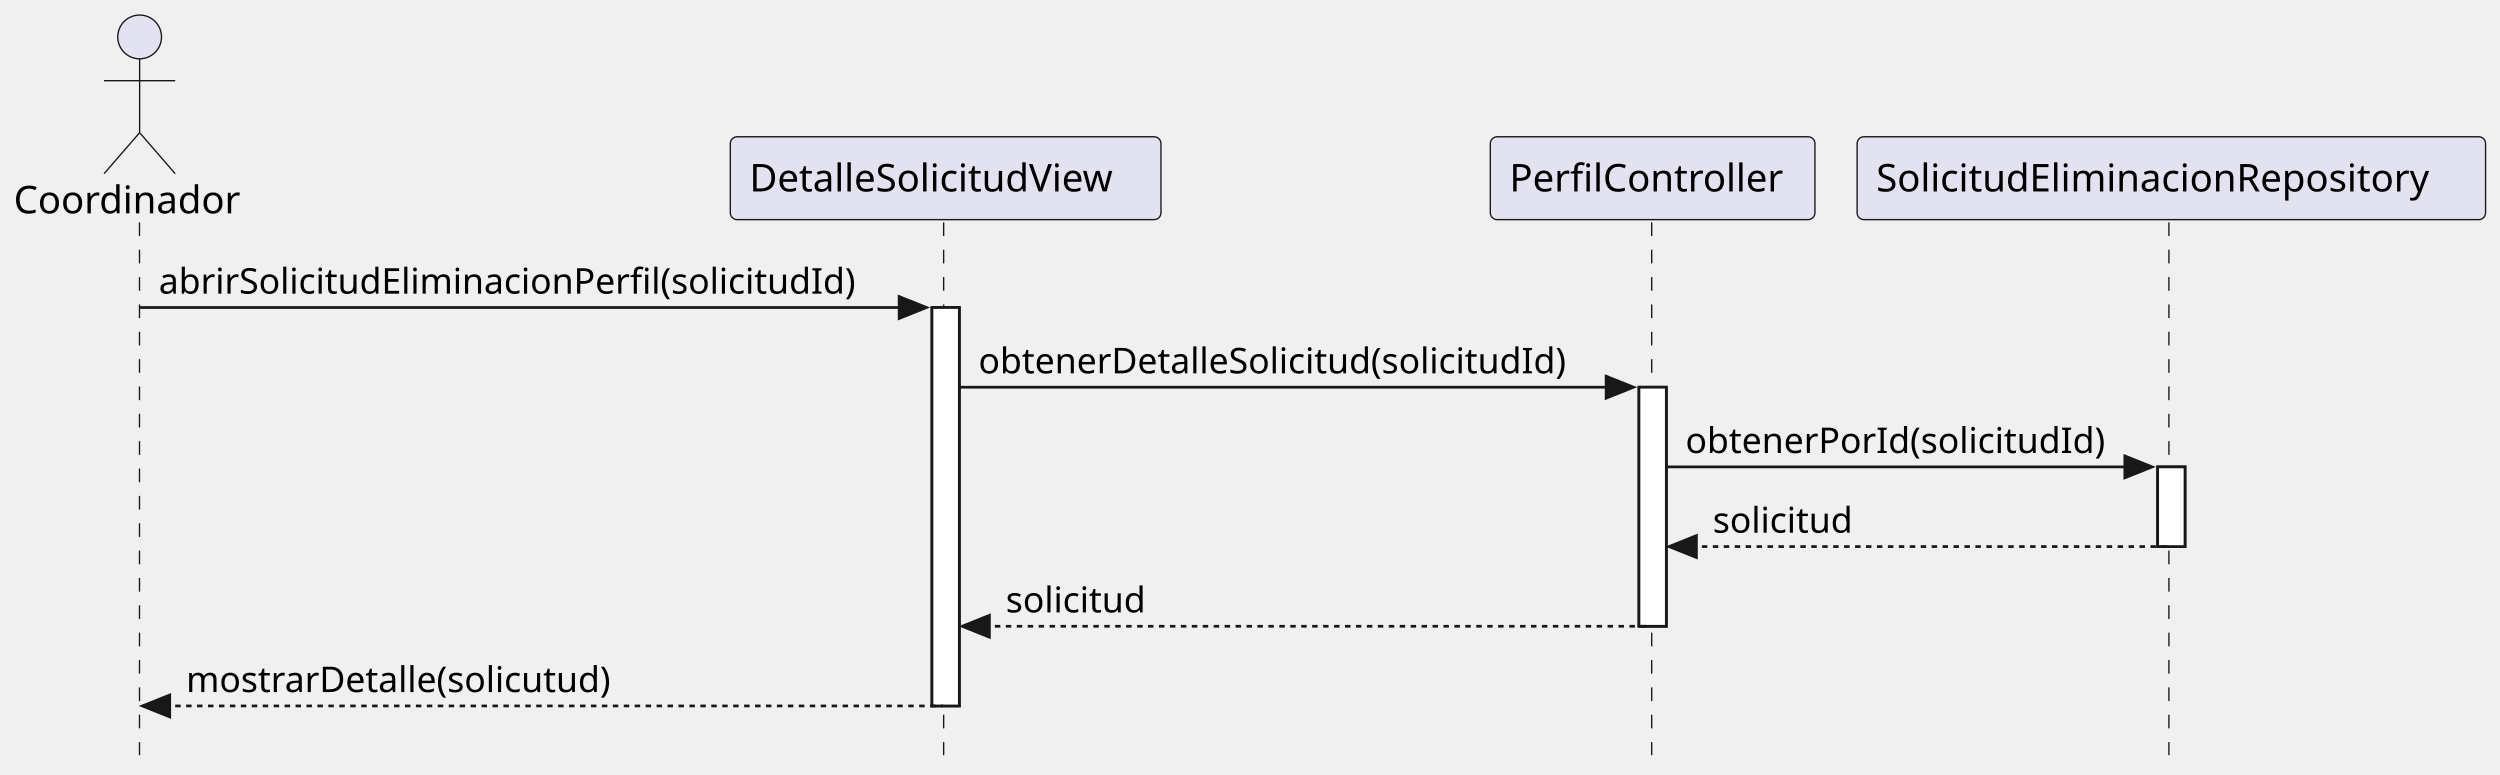
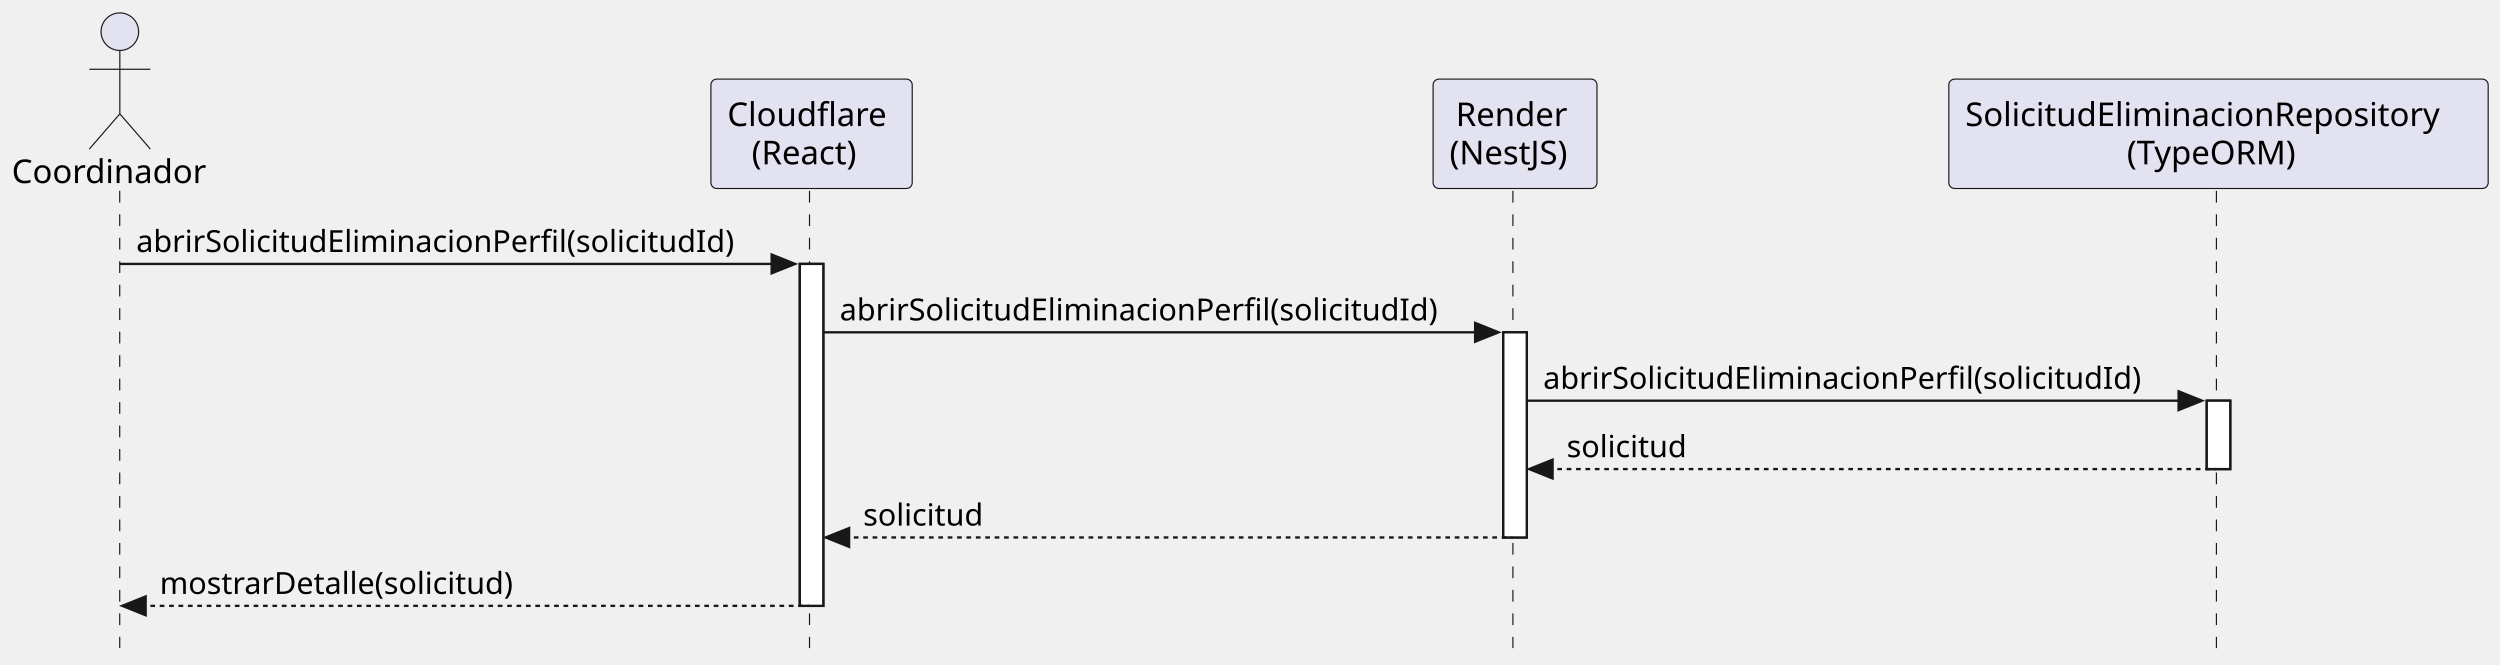
- <svg xmlns="http://www.w3.org/2000/svg" contentStyleType="text/css" data-diagram-type="SEQUENCE" height="283px" preserveAspectRatio="none" style="width:914px;height:283px;background:#FFFFFF;" version="1.1" viewBox="0 0 914 283" width="914px" zoomAndPan="magnify">
+ <svg xmlns="http://www.w3.org/2000/svg" contentStyleType="text/css" data-diagram-type="SEQUENCE" height="283px" preserveAspectRatio="none" style="width:1065px;height:283px;background:#FFFFFF;" version="1.1" viewBox="0 0 1065 283" width="1065px" zoomAndPan="magnify">
  <defs />
  <g>
    <g>
      <rect fill="#FFFFFF" height="145.664" style="stroke:#181818;stroke-width:1;" width="10" x="340.726" y="112.43" />
    </g>
    <g>
-       <rect fill="#FFFFFF" height="87.398" style="stroke:#181818;stroke-width:1;" width="10" x="599.207" y="141.562" />
+       <rect fill="#FFFFFF" height="87.398" style="stroke:#181818;stroke-width:1;" width="10" x="640.403" y="141.562" />
    </g>
    <g>
-       <rect fill="#FFFFFF" height="29.133" style="stroke:#181818;stroke-width:1;" width="10" x="788.84" y="170.695" />
+       <rect fill="#FFFFFF" height="29.133" style="stroke:#181818;stroke-width:1;" width="10" x="940.08" y="170.695" />
    </g>
    <g class="participant-lifeline" data-entity-uid="part1" data-qualified-name="Coordinador" id="part1-lifeline">
      <g>
        <rect fill="#000000" fill-opacity="0" height="194.797" width="8" x="47.049" y="81.297" />
        <line style="stroke:#181818;stroke-width:0.5;stroke-dasharray:5,5;" x1="51" x2="51" y1="81.297" y2="276.094" />
      </g>
    </g>
    <g class="participant-lifeline" data-entity-uid="part2" data-qualified-name="View" id="part2-lifeline">
      <g>
        <rect fill="#000000" fill-opacity="0" height="194.797" width="8" x="341.726" y="81.297" />
-         <line style="stroke:#181818;stroke-width:0.5;stroke-dasharray:5,5;" x1="345" x2="345" y1="81.297" y2="276.094" />
+         <line style="stroke:#181818;stroke-width:0.5;stroke-dasharray:5,5;" x1="344.848" x2="344.848" y1="81.297" y2="276.094" />
      </g>
    </g>
    <g class="participant-lifeline" data-entity-uid="part3" data-qualified-name="Controller" id="part3-lifeline">
      <g>
-         <rect fill="#000000" fill-opacity="0" height="194.797" width="8" x="600.207" y="81.297" />
-         <line style="stroke:#181818;stroke-width:0.5;stroke-dasharray:5,5;" x1="603.86" x2="603.86" y1="81.297" y2="276.094" />
+         <rect fill="#000000" fill-opacity="0" height="194.797" width="8" x="641.403" y="81.297" />
+         <line style="stroke:#181818;stroke-width:0.5;stroke-dasharray:5,5;" x1="644.499" x2="644.499" y1="81.297" y2="276.094" />
      </g>
    </g>
    <g class="participant-lifeline" data-entity-uid="part4" data-qualified-name="Repo" id="part4-lifeline">
      <g>
-         <rect fill="#000000" fill-opacity="0" height="194.797" width="8" x="789.84" y="81.297" />
-         <line style="stroke:#181818;stroke-width:0.5;stroke-dasharray:5,5;" x1="792.956" x2="792.956" y1="81.297" y2="276.094" />
+         <rect fill="#000000" fill-opacity="0" height="194.797" width="8" x="941.08" y="81.297" />
+         <line style="stroke:#181818;stroke-width:0.5;stroke-dasharray:5,5;" x1="944.195" x2="944.195" y1="81.297" y2="276.094" />
      </g>
    </g>
    <g class="participant participant-head" data-entity-uid="part1" data-qualified-name="Coordinador" id="part1-head">
      <text fill="#000000" font-family="sans-serif" font-size="14" lengthAdjust="spacing" textLength="86.099" x="5" y="77.995">Coordinador</text>
      <ellipse cx="51.049" cy="13.5" fill="#E2E2F0" rx="8" ry="8" style="stroke:#181818;stroke-width:0.5;" />
      <path d="M51.049,21.5 L51.049,48.5 M38.049,29.5 L64.049,29.5 M51.049,48.5 L38.049,63.5 M51.049,48.5 L64.049,63.5" fill="none" style="stroke:#181818;stroke-width:0.5;" />
    </g>
    <g class="participant participant-head" data-entity-uid="part2" data-qualified-name="View" id="part2-head">
-       <rect fill="#E2E2F0" height="30.297" rx="2.5" ry="2.5" style="stroke:#181818;stroke-width:0.5;" width="157.452" x="267" y="50" />
-       <text fill="#000000" font-family="sans-serif" font-size="14" lengthAdjust="spacing" textLength="143.452" x="274" y="69.995">DetalleSolicitudView</text>
+       <rect fill="#E2E2F0" height="46.594" rx="2.5" ry="2.5" style="stroke:#181818;stroke-width:0.5;" width="85.757" x="302.848" y="33.703" />
+       <text fill="#000000" font-family="sans-serif" font-size="14" lengthAdjust="spacing" textLength="71.757" x="309.848" y="53.698">Cloudflare</text>
+       <text fill="#000000" font-family="sans-serif" font-size="14" lengthAdjust="spacing" textLength="51.03" x="320.211" y="69.995">(React)</text>
    </g>
    <g class="participant participant-head" data-entity-uid="part3" data-qualified-name="Controller" id="part3-head">
-       <rect fill="#E2E2F0" height="30.297" rx="2.5" ry="2.5" style="stroke:#181818;stroke-width:0.5;" width="118.692" x="544.86" y="50" />
-       <text fill="#000000" font-family="sans-serif" font-size="14" lengthAdjust="spacing" textLength="104.692" x="551.86" y="69.995">PerfilController</text>
+       <rect fill="#E2E2F0" height="46.594" rx="2.5" ry="2.5" style="stroke:#181818;stroke-width:0.5;" width="69.809" x="610.499" y="33.703" />
+       <text fill="#000000" font-family="sans-serif" font-size="14" lengthAdjust="spacing" textLength="50.47" x="620.168" y="53.698">Render</text>
+       <text fill="#000000" font-family="sans-serif" font-size="14" lengthAdjust="spacing" textLength="55.809" x="617.499" y="69.995">(NestJS)</text>
    </g>
    <g class="participant participant-head" data-entity-uid="part4" data-qualified-name="Repo" id="part4-head">
-       <rect fill="#E2E2F0" height="30.297" rx="2.5" ry="2.5" style="stroke:#181818;stroke-width:0.5;" width="229.769" x="678.956" y="50" />
-       <text fill="#000000" font-family="sans-serif" font-size="14" lengthAdjust="spacing" textLength="215.769" x="685.956" y="69.995">SolicitudEliminacionRepository</text>
+       <rect fill="#E2E2F0" height="46.594" rx="2.5" ry="2.5" style="stroke:#181818;stroke-width:0.5;" width="229.769" x="830.195" y="33.703" />
+       <text fill="#000000" font-family="sans-serif" font-size="14" lengthAdjust="spacing" textLength="215.769" x="837.195" y="53.698">SolicitudEliminacionRepository</text>
+       <text fill="#000000" font-family="sans-serif" font-size="14" lengthAdjust="spacing" textLength="78.087" x="906.036" y="69.995">(TypeORM)</text>
    </g>
    <g>
      <rect fill="#FFFFFF" height="145.664" style="stroke:#181818;stroke-width:1;" width="10" x="340.726" y="112.43" />
    </g>
    <g>
-       <rect fill="#FFFFFF" height="87.398" style="stroke:#181818;stroke-width:1;" width="10" x="599.207" y="141.562" />
+       <rect fill="#FFFFFF" height="87.398" style="stroke:#181818;stroke-width:1;" width="10" x="640.403" y="141.562" />
    </g>
    <g>
-       <rect fill="#FFFFFF" height="29.133" style="stroke:#181818;stroke-width:1;" width="10" x="788.84" y="170.695" />
+       <rect fill="#FFFFFF" height="29.133" style="stroke:#181818;stroke-width:1;" width="10" x="940.08" y="170.695" />
    </g>
    <g class="message" data-entity-1="part1" data-entity-2="part2" id="msg1">
      <polygon fill="#181818" points="328.726,108.43,338.726,112.43,328.726,116.43" style="stroke:#181818;stroke-width:1;" />
      <line style="stroke:#181818;stroke-width:1;" x1="51.049" x2="334.726" y1="112.43" y2="112.43" />
      <text fill="#000000" font-family="sans-serif" font-size="13" lengthAdjust="spacing" textLength="270.677" x="58.049" y="107.364">abrirSolicitudEliminacionPerfil(solicitudId)</text>
    </g>
    <g class="message" data-entity-1="part2" data-entity-2="part3" id="msg2">
-       <polygon fill="#181818" points="587.207,137.562,597.207,141.562,587.207,145.562" style="stroke:#181818;stroke-width:1;" />
-       <line style="stroke:#181818;stroke-width:1;" x1="350.726" x2="593.207" y1="141.562" y2="141.562" />
-       <text fill="#000000" font-family="sans-serif" font-size="13" lengthAdjust="spacing" textLength="229.481" x="357.726" y="136.497">obtenerDetalleSolicitud(solicitudId)</text>
+       <polygon fill="#181818" points="628.403,137.562,638.403,141.562,628.403,145.562" style="stroke:#181818;stroke-width:1;" />
+       <line style="stroke:#181818;stroke-width:1;" x1="350.726" x2="634.403" y1="141.562" y2="141.562" />
+       <text fill="#000000" font-family="sans-serif" font-size="13" lengthAdjust="spacing" textLength="270.677" x="357.726" y="136.497">abrirSolicitudEliminacionPerfil(solicitudId)</text>
    </g>
    <g class="message" data-entity-1="part3" data-entity-2="part4" id="msg3">
-       <polygon fill="#181818" points="776.84,166.695,786.84,170.695,776.84,174.695" style="stroke:#181818;stroke-width:1;" />
-       <line style="stroke:#181818;stroke-width:1;" x1="609.207" x2="782.84" y1="170.695" y2="170.695" />
-       <text fill="#000000" font-family="sans-serif" font-size="13" lengthAdjust="spacing" textLength="160.634" x="616.207" y="165.629">obtenerPorId(solicitudId)</text>
+       <polygon fill="#181818" points="928.08,166.695,938.08,170.695,928.08,174.695" style="stroke:#181818;stroke-width:1;" />
+       <line style="stroke:#181818;stroke-width:1;" x1="650.403" x2="934.08" y1="170.695" y2="170.695" />
+       <text fill="#000000" font-family="sans-serif" font-size="13" lengthAdjust="spacing" textLength="270.677" x="657.403" y="165.629">abrirSolicitudEliminacionPerfil(solicitudId)</text>
    </g>
    <g class="message" data-entity-1="part4" data-entity-2="part3" id="msg4">
-       <polygon fill="#181818" points="620.207,195.828,610.207,199.828,620.207,203.828" style="stroke:#181818;stroke-width:1;" />
-       <line style="stroke:#181818;stroke-width:1;stroke-dasharray:2,2;" x1="614.207" x2="792.84" y1="199.828" y2="199.828" />
-       <text fill="#000000" font-family="sans-serif" font-size="13" lengthAdjust="spacing" textLength="54.298" x="626.207" y="194.762">solicitud</text>
+       <polygon fill="#181818" points="661.403,195.828,651.403,199.828,661.403,203.828" style="stroke:#181818;stroke-width:1;" />
+       <line style="stroke:#181818;stroke-width:1;stroke-dasharray:2,2;" x1="655.403" x2="944.08" y1="199.828" y2="199.828" />
+       <text fill="#000000" font-family="sans-serif" font-size="13" lengthAdjust="spacing" textLength="54.298" x="667.403" y="194.762">solicitud</text>
    </g>
    <g class="message" data-entity-1="part3" data-entity-2="part2" id="msg5">
      <polygon fill="#181818" points="361.726,224.961,351.726,228.961,361.726,232.961" style="stroke:#181818;stroke-width:1;" />
-       <line style="stroke:#181818;stroke-width:1;stroke-dasharray:2,2;" x1="355.726" x2="603.207" y1="228.961" y2="228.961" />
+       <line style="stroke:#181818;stroke-width:1;stroke-dasharray:2,2;" x1="355.726" x2="644.403" y1="228.961" y2="228.961" />
      <text fill="#000000" font-family="sans-serif" font-size="13" lengthAdjust="spacing" textLength="54.298" x="367.726" y="223.895">solicitud</text>
    </g>
    <g class="message" data-entity-1="part2" data-entity-2="part1" id="msg6">
      <polygon fill="#181818" points="62.049,254.094,52.049,258.094,62.049,262.094" style="stroke:#181818;stroke-width:1;" />
      <line style="stroke:#181818;stroke-width:1;stroke-dasharray:2,2;" x1="56.049" x2="344.726" y1="258.094" y2="258.094" />
-       <text fill="#000000" font-family="sans-serif" font-size="13" lengthAdjust="spacing" textLength="166.505" x="68.049" y="253.028">mostrarDetalle(solicutud)</text>
+       <text fill="#000000" font-family="sans-serif" font-size="13" lengthAdjust="spacing" textLength="161.878" x="68.049" y="253.028">mostrarDetalle(solicitud)</text>
    </g>
  </g>
</svg>
